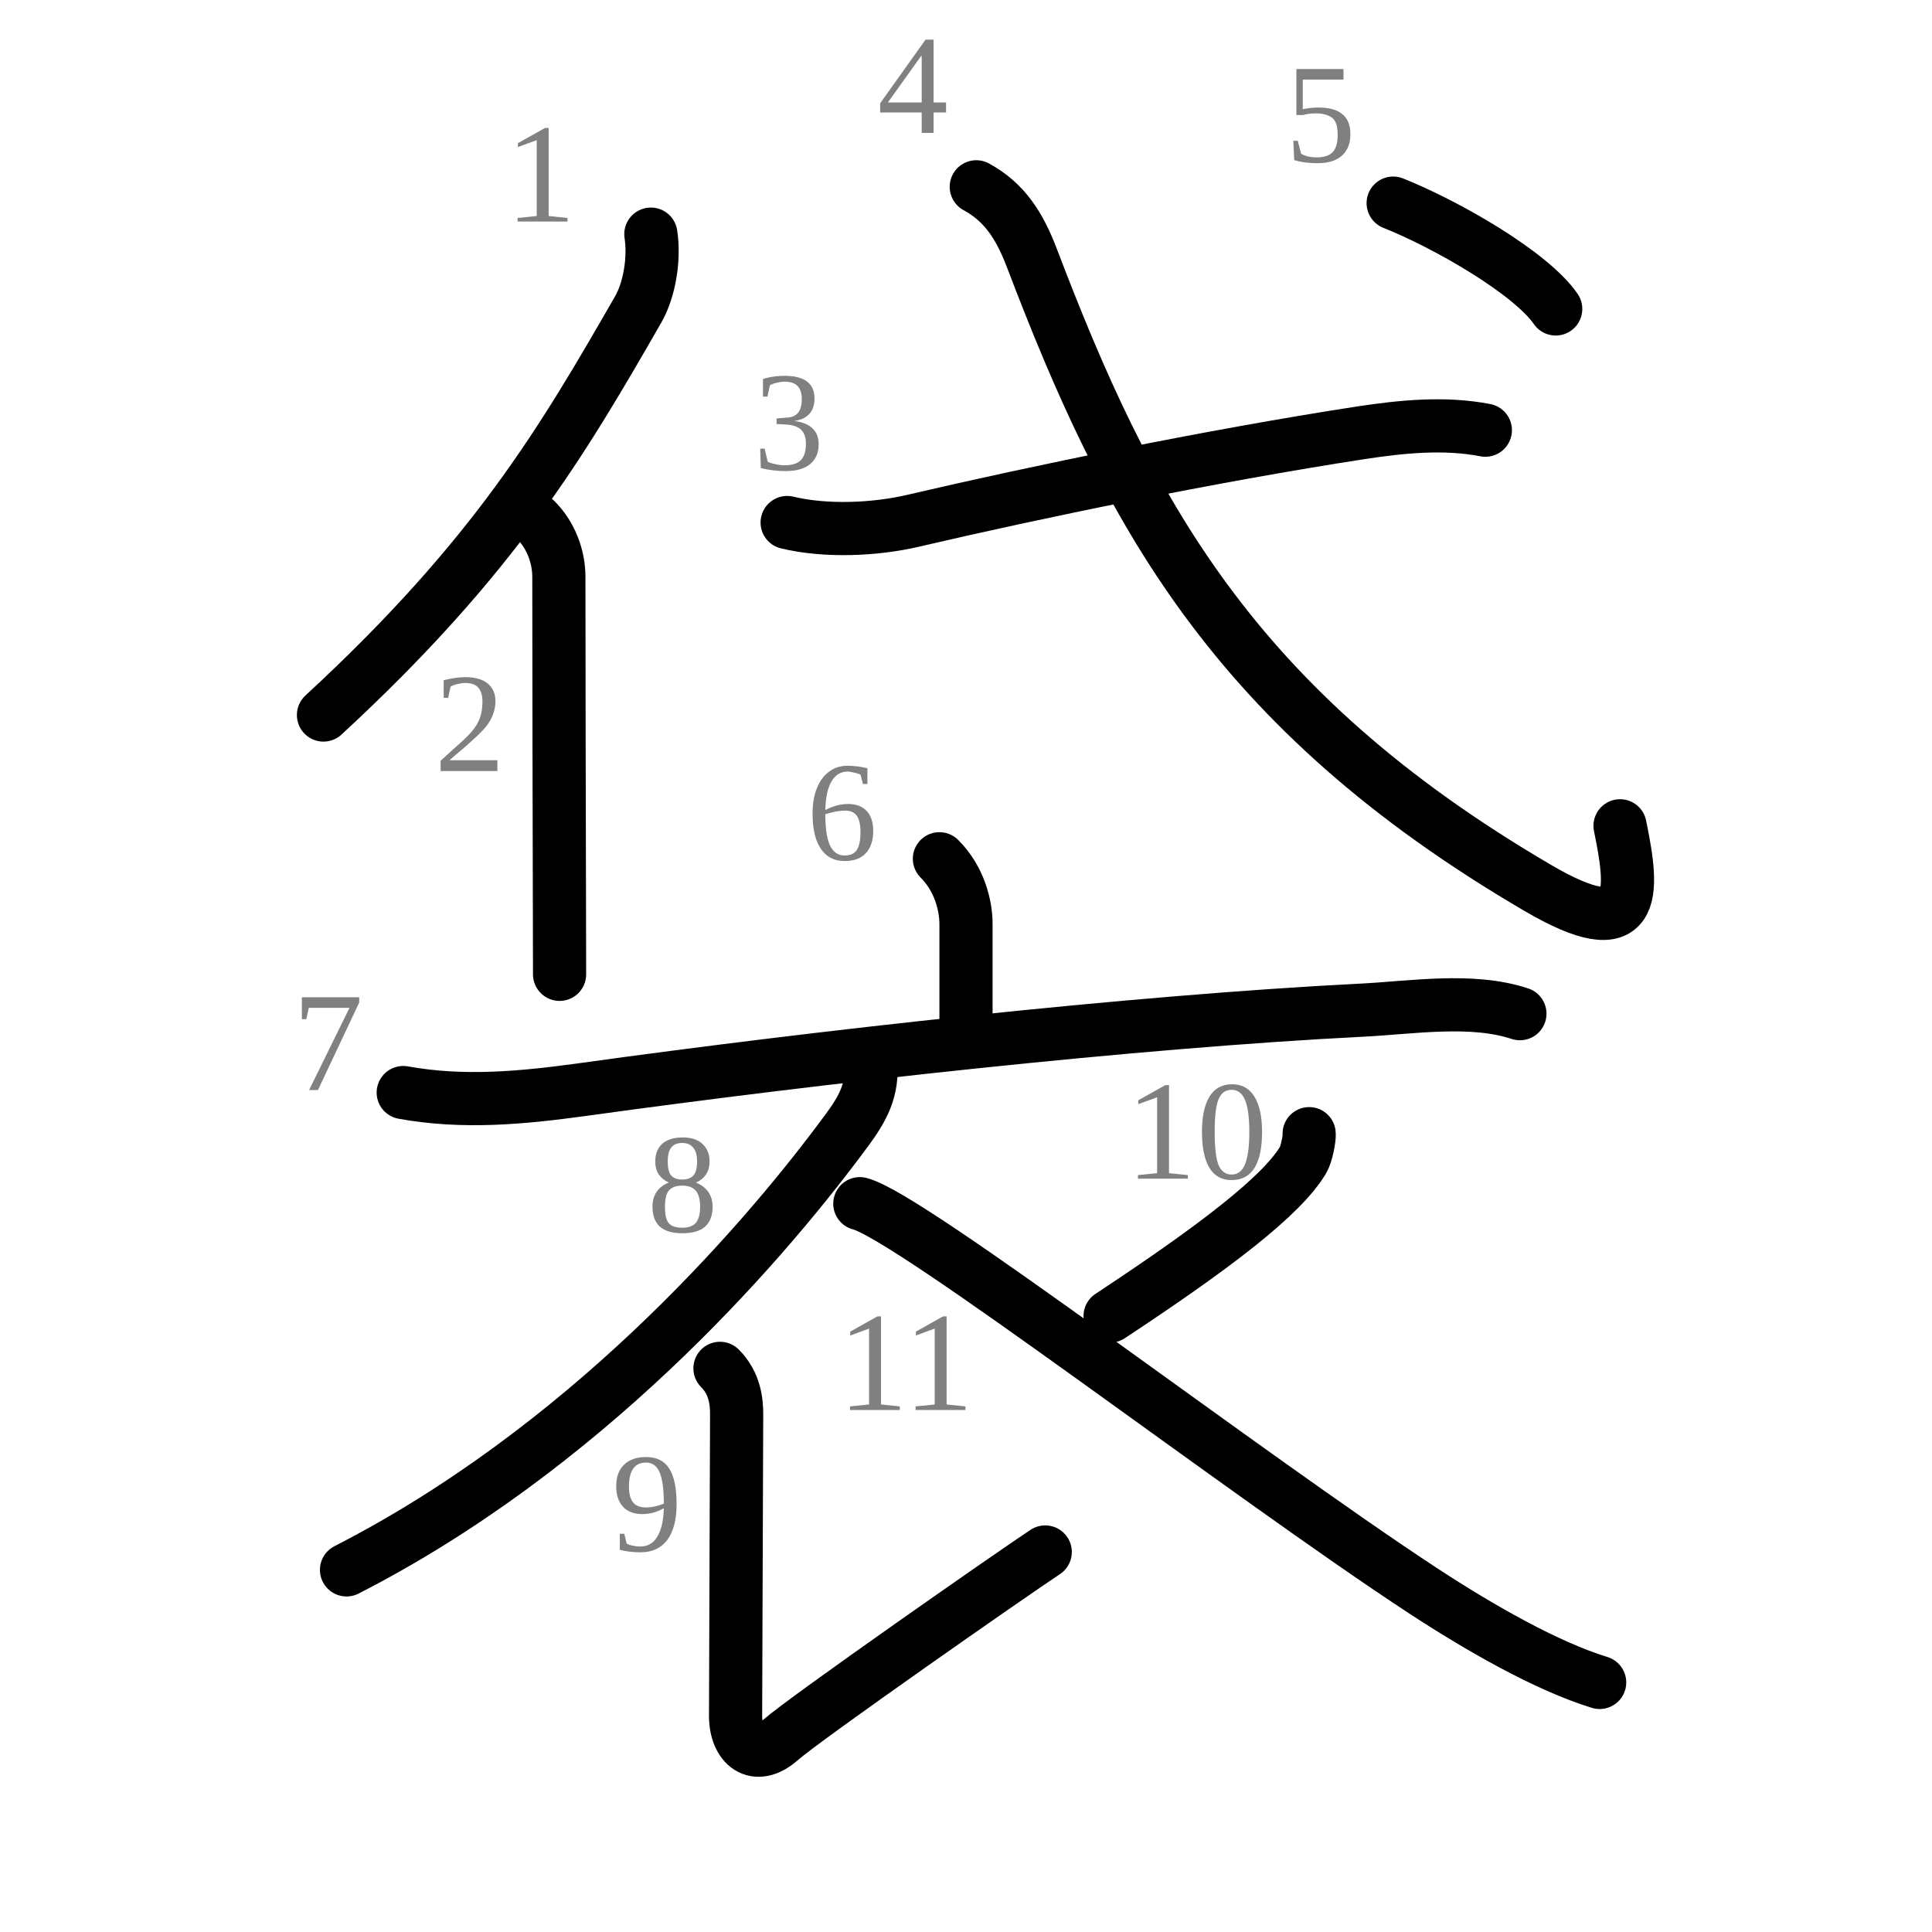
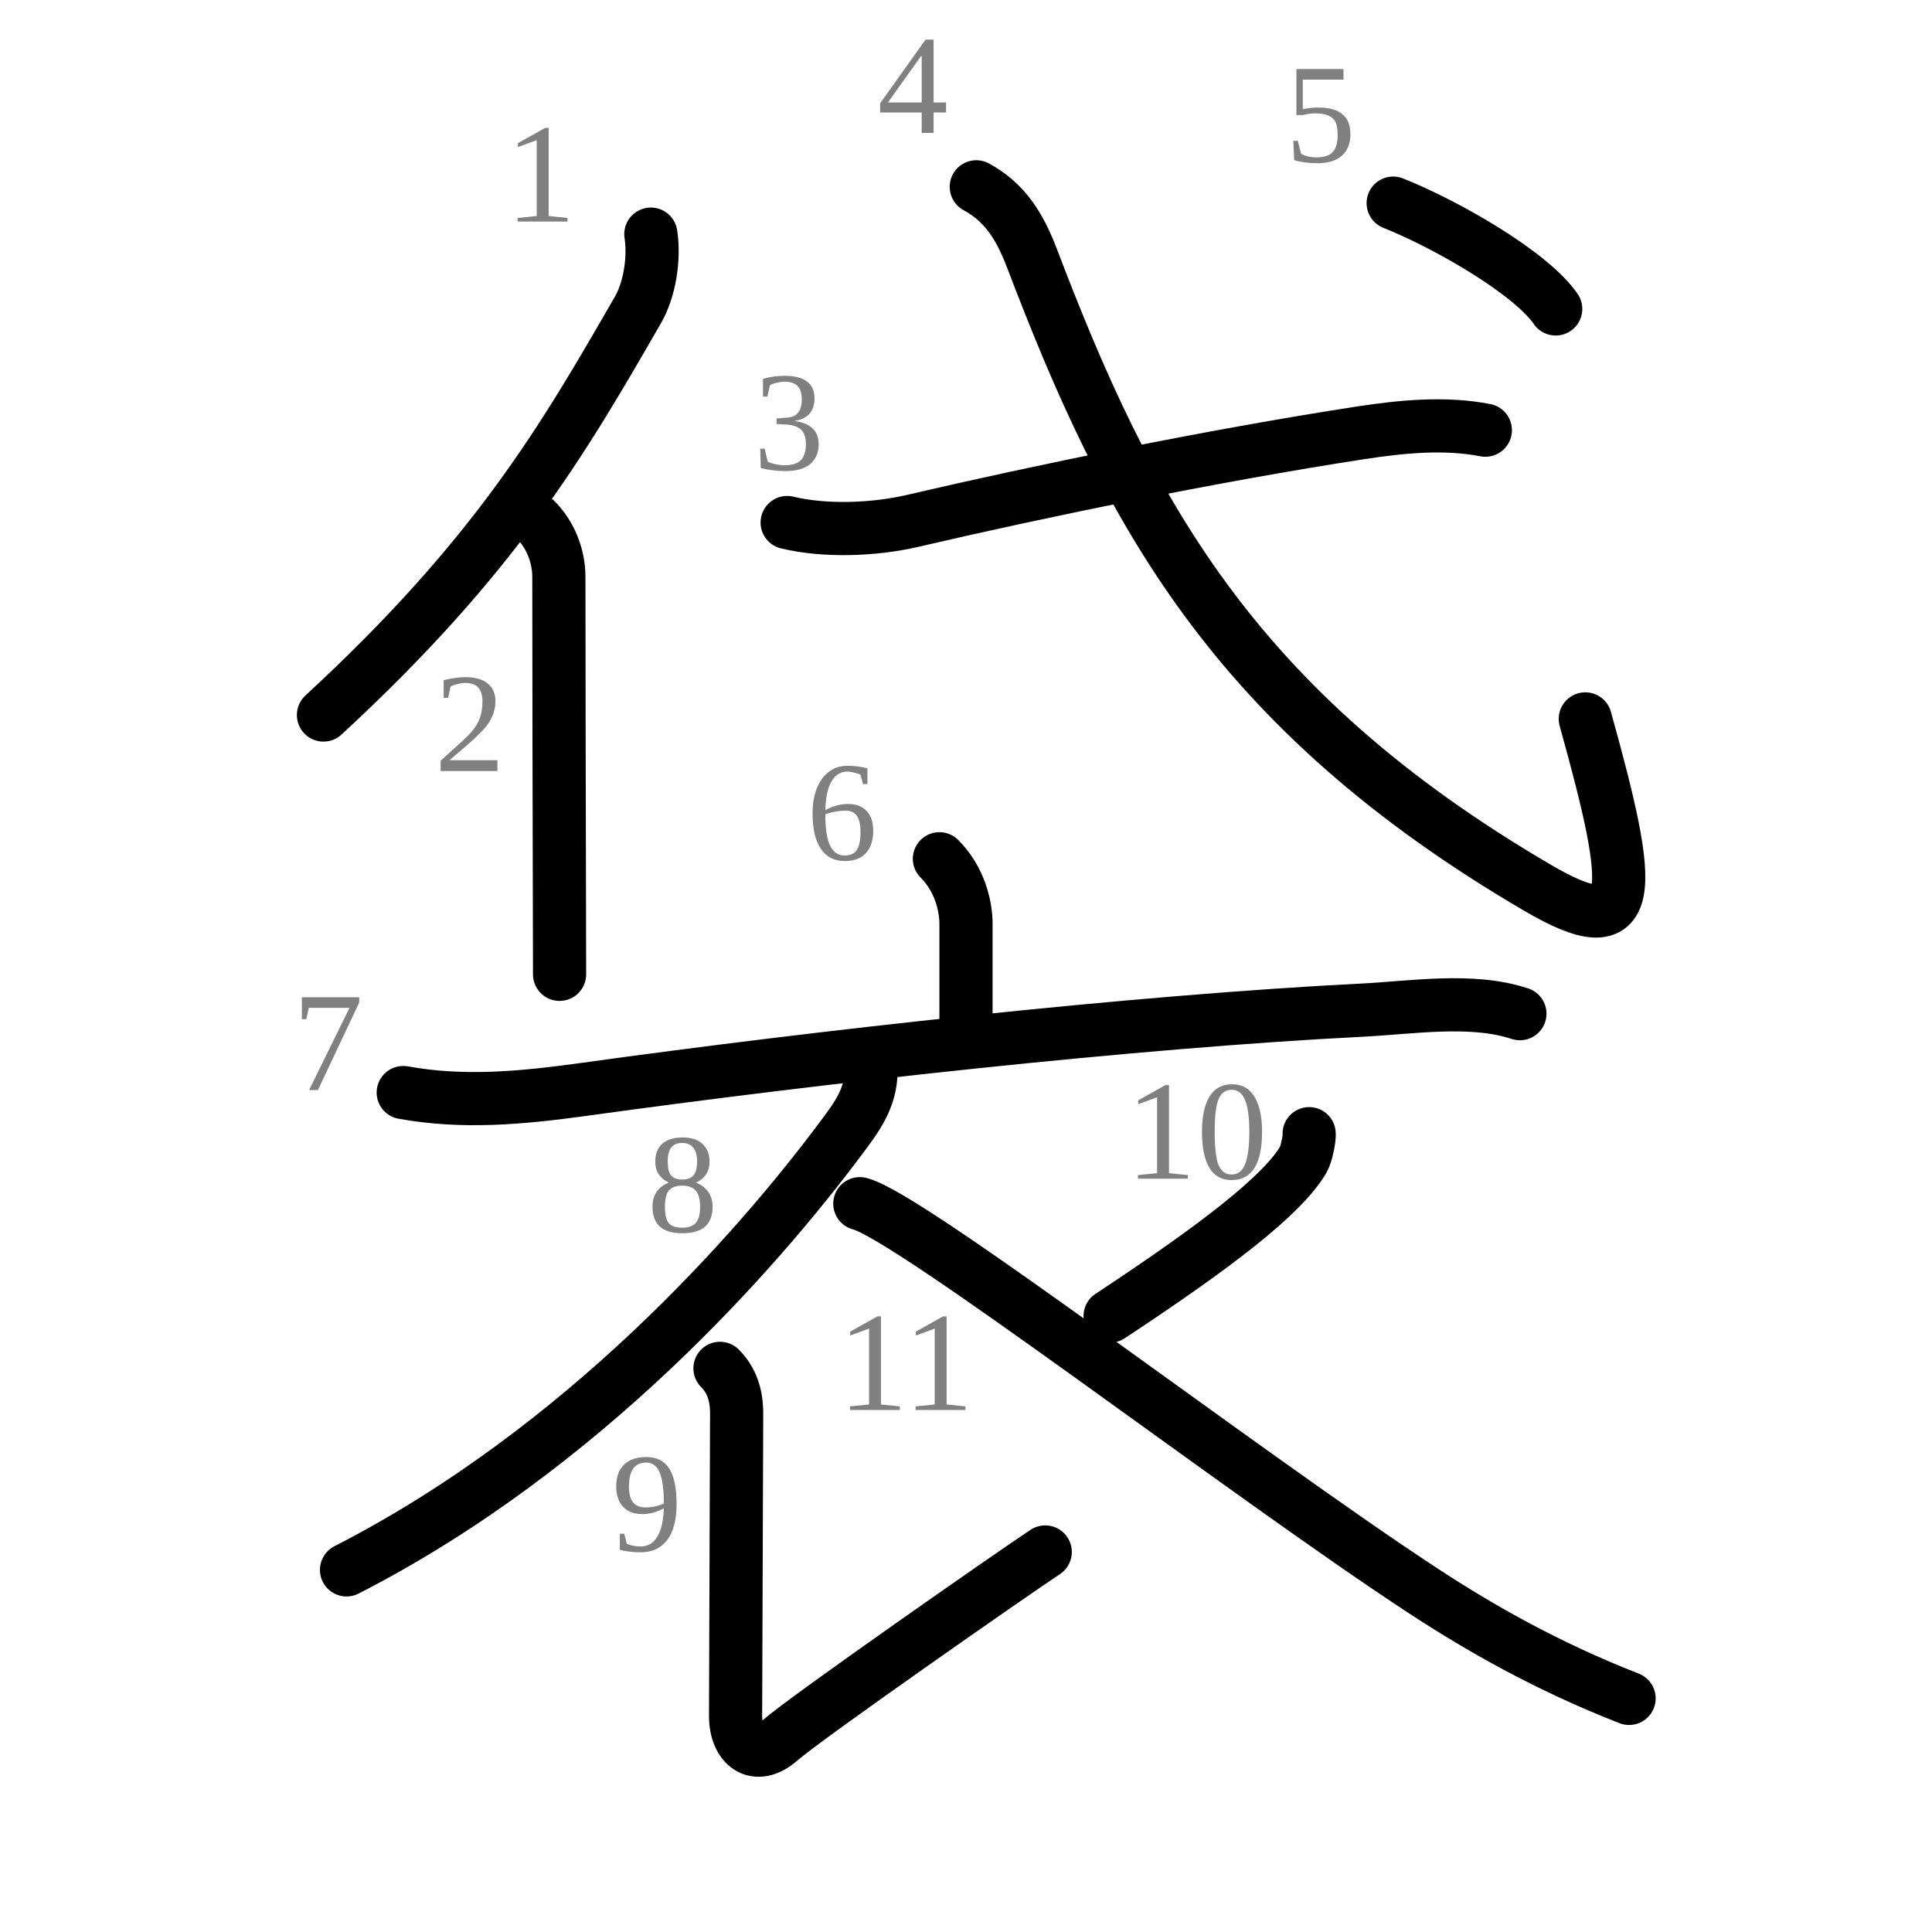
<svg xmlns="http://www.w3.org/2000/svg" xmlns:ns1="http://kanjivg.tagaini.net" width="109" height="109" viewBox="0 0 109 109">
  <g id="kvg:StrokePaths_0888b" style="fill:none;stroke:#000000;stroke-width:3;stroke-linecap:round;stroke-linejoin:round;">
    <g id="kvg:0888b" ns1:element="袋">
      <g id="kvg:0888b-g1" ns1:element="代" ns1:position="top" ns1:phon="代">
        <g id="kvg:0888b-g2" ns1:element="亻" ns1:variant="true" ns1:original="人" ns1:position="left">
          <path id="kvg:0888b-s1" ns1:type="㇒" d="M36.72,13.21c0.21,1.35-0.06,3.11-0.72,4.26c-4.23,7.35-8.05,13.92-17.75,22.87" />
          <path id="kvg:0888b-s2" ns1:type="㇑" d="M30.22,29.33c0.85,0.85,1.31,2.05,1.31,3.22c0,6.48,0.02,12.12,0.03,17.45c0,1.83,0.01,3.51,0.01,4.97" />
        </g>
        <g id="kvg:0888b-g3" ns1:element="弋" ns1:position="right">
          <path id="kvg:0888b-s3" ns1:type="㇐" d="M44.41,29.48c2.16,0.52,4.93,0.41,7.11-0.1c6.98-1.63,16.8-3.66,25.24-4.96c2.31-0.35,4.72-0.6,7.04-0.15" />
-           <path id="kvg:0888b-s4" ns1:type="㇂" d="M55.08,10.54c1.62,0.88,2.45,2.23,3.13,4C63.62,28.75,69.5,40,86.75,50.09c5.67,3.32,5.45,0.38,4.65-3.5" />
+           <path id="kvg:0888b-s4" ns1:type="㇂" d="M55.08,10.54C56.7,11.42 57.53,12.77 58.21,14.54C63.62,28.75 69.5,40 86.75,50.09C92.42,53.41 92.2,50.47 89.44,40.56" />
          <g id="kvg:0888b-g4" ns1:element="丶">
            <path id="kvg:0888b-s5" ns1:type="㇔" d="M78.6,11.46c2.99,1.19,7.77,3.93,9.17,5.97" />
          </g>
        </g>
      </g>
      <g id="kvg:0888b-g5" ns1:element="衣" ns1:position="bottom" ns1:radical="general">
        <g id="kvg:0888b-g6" ns1:element="亠" ns1:position="top">
          <path id="kvg:0888b-s6" ns1:type="㇑a" d="M53,48.45c1.15,1.15,1.5,2.67,1.5,3.68c0,1.88,0,3.22,0,5.75" />
          <path id="kvg:0888b-s7" ns1:type="㇐" d="M22.75,61.64c3.38,0.61,6.64,0.31,10.13-0.17c13.24-1.84,31.03-3.83,43.98-4.48c2.78-0.14,6.18-0.7,8.89,0.2" />
        </g>
        <g id="kvg:0888b-g7" ns1:position="bottom">
          <path id="kvg:0888b-s8" ns1:type="㇒" d="M49.14,60.42c0,1.53-0.8,2.6-1.67,3.76c-4.8,6.44-14.59,17.57-27.92,24.39" />
          <path id="kvg:0888b-s9" ns1:type="㇙" d="M40.62,77.2c0.84,0.84,0.95,1.88,0.94,2.66c-0.03,9.84-0.06,15.29-0.06,16.95s1.12,2.61,2.53,1.36c1.42-1.25,13.05-9.36,14.94-10.61" />
          <path id="kvg:0888b-s10" ns1:type="㇒" d="M73.86,63.96c0.03,0.24-0.15,1.17-0.34,1.48c-1.18,1.99-4.87,4.84-10.89,8.81" />
-           <path id="kvg:0888b-s11" ns1:type="㇏" d="M48.51,67.91c2.86,0.72,21.75,15.27,31.81,21.86c3.15,2.06,6.93,4.23,9.93,5.15" />
+           <path id="kvg:0888b-s11" ns1:type="㇏" d="M48.51,67.91C51.37,68.63 70.26,83.18 80.32,89.77C83.47,91.83 87.25,94 91.91,95.82" />
        </g>
      </g>
    </g>
  </g>
  <g id="kvg:StrokeNumbers_0888b" style="font-size:8;fill:#808080">
    <text transform="matrix(1 0 0 1 28.50 12.50)">1</text>
    <text transform="matrix(1 0 0 1 24.50 43.50)">2</text>
    <text transform="matrix(1 0 0 1 42.50 26.50)">3</text>
    <text transform="matrix(1 0 0 1 49.50 7.50)">4</text>
    <text transform="matrix(1 0 0 1 72.50 9.13)">5</text>
    <text transform="matrix(1 0 0 1 45.50 48.50)">6</text>
    <text transform="matrix(1 0 0 1 16.50 61.50)">7</text>
    <text transform="matrix(1 0 0 1 36.50 69.50)">8</text>
    <text transform="matrix(1 0 0 1 34.50 87.50)">9</text>
    <text transform="matrix(1 0 0 1 63.50 66.50)">10</text>
    <text transform="matrix(1 0 0 1 47.25 79.55)">11</text>
  </g>
</svg>
